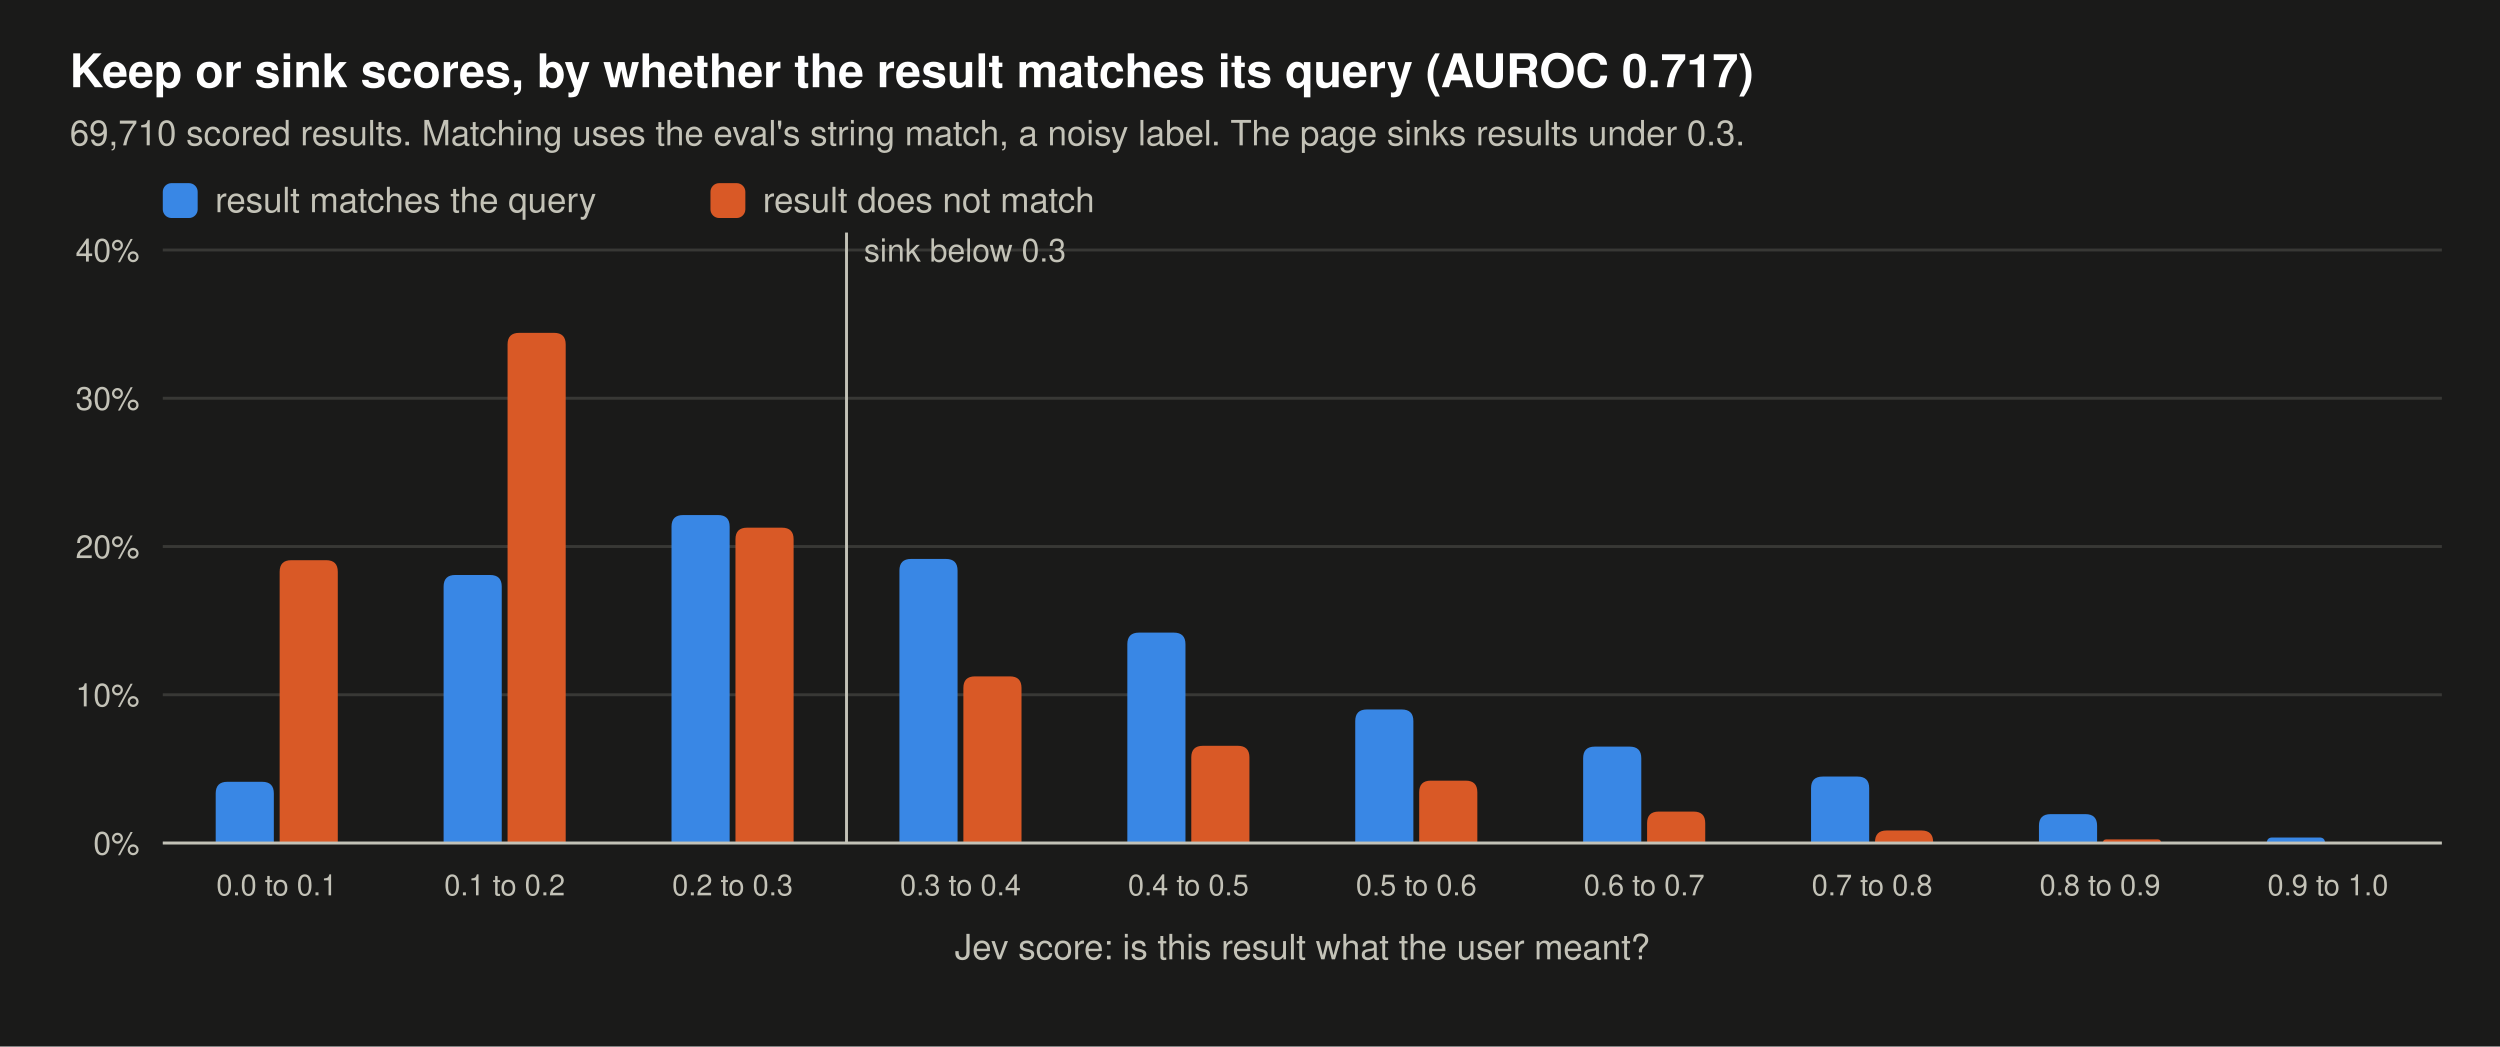
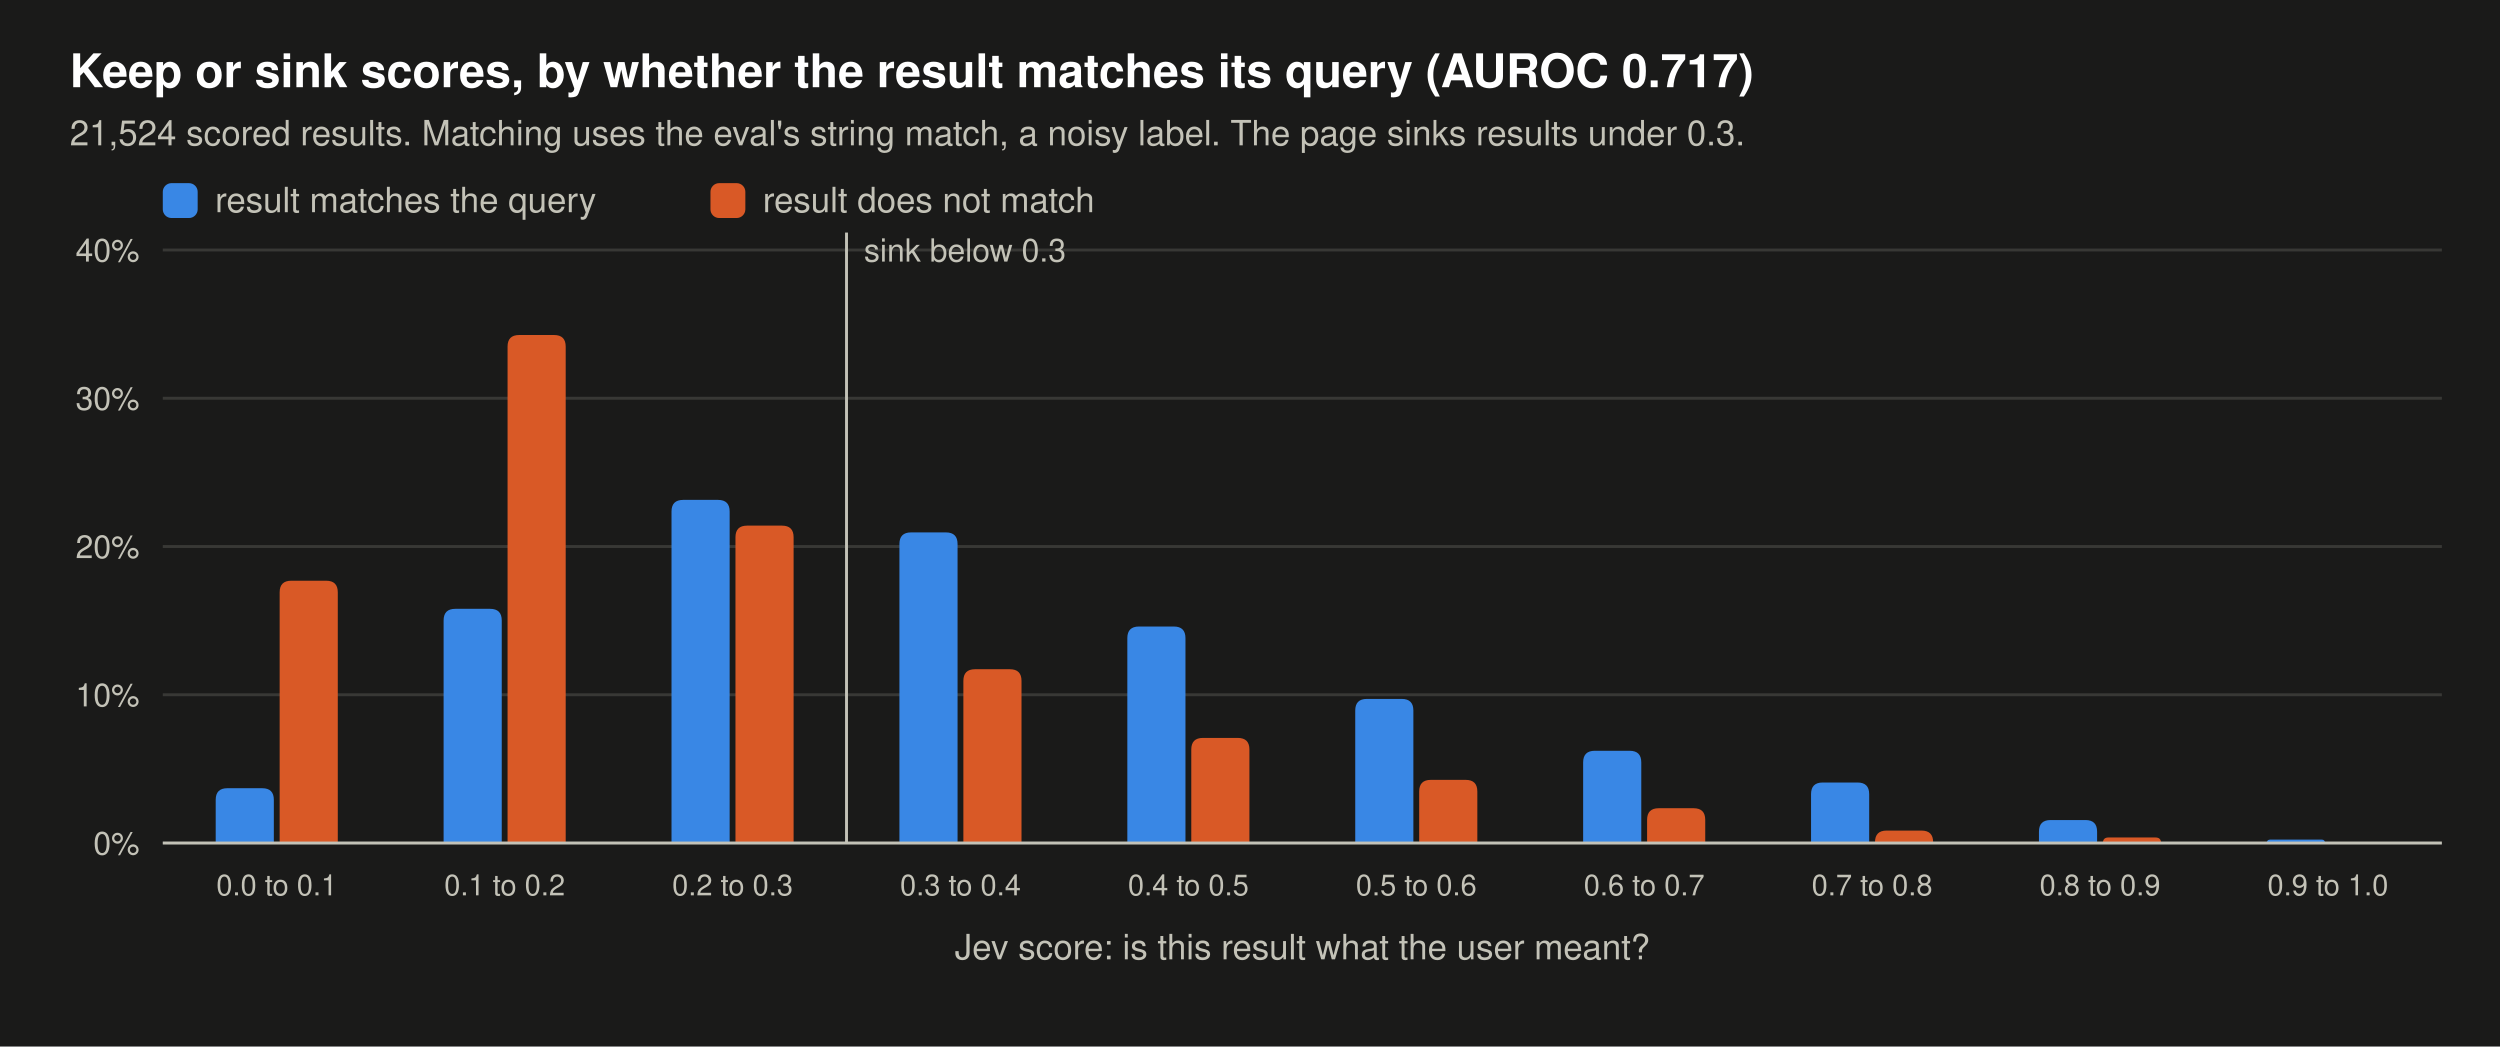
<svg xmlns="http://www.w3.org/2000/svg" width="860" height="360" viewBox="0 0 860 360" role="img" font-family="-apple-system, 'Segoe UI', Helvetica, Arial, sans-serif">
  <rect width="860" height="360" fill="#1a1a19" />
  <text x="24.0" y="30.0" font-size="16" fill="#ffffff" font-weight="600">Keep or sink scores, by whether the result matches its query (AUROC 0.717)</text>
-   <text x="24.0" y="50.0" font-size="12" fill="#c3c2b7">69,710 scored results. Matching uses the eval's string match, a noisy label. The page sinks results under 0.3.</text>
+   <text x="24.0" y="50.0" font-size="12" fill="#c3c2b7">21,524 scored results. Matching uses the eval's string match, a noisy label. The page sinks results under 0.3.</text>
  <rect x="56" y="63" width="12" height="12" rx="3" fill="#3987e5" />
  <text x="74.0" y="73.0" font-size="12" fill="#c3c2b7">result matches the query</text>
  <rect x="244.4" y="63" width="12" height="12" rx="3" fill="#d95926" />
  <text x="262.4" y="73.0" font-size="12" fill="#c3c2b7">result does not match</text>
  <line x1="56.0" y1="290.0" x2="840.0" y2="290.0" stroke="#383835" stroke-width="1" />
  <text x="48.0" y="294.0" font-size="11" fill="#c3c2b7" text-anchor="end">0%</text>
  <line x1="56.0" y1="239.0" x2="840.0" y2="239.0" stroke="#383835" stroke-width="1" />
  <text x="48.0" y="243.0" font-size="11" fill="#c3c2b7" text-anchor="end">10%</text>
  <line x1="56.0" y1="188.0" x2="840.0" y2="188.0" stroke="#383835" stroke-width="1" />
  <text x="48.0" y="192.0" font-size="11" fill="#c3c2b7" text-anchor="end">20%</text>
  <line x1="56.0" y1="137.0" x2="840.0" y2="137.0" stroke="#383835" stroke-width="1" />
  <text x="48.0" y="141.0" font-size="11" fill="#c3c2b7" text-anchor="end">30%</text>
  <line x1="56.0" y1="86.0" x2="840.0" y2="86.0" stroke="#383835" stroke-width="1" />
  <text x="48.0" y="90.0" font-size="11" fill="#c3c2b7" text-anchor="end">40%</text>
-   <path d="M74.2,290V272.94Q74.2,268.94 78.2,268.94H90.2Q94.2,268.94 94.2,272.94V290Z" fill="#3987e5" />
-   <path d="M96.2,290V196.703Q96.2,192.703 100.2,192.703H112.2Q116.2,192.703 116.2,196.703V290Z" fill="#d95926" />
+   <path d="M74.2,290V275.144Q74.2,271.144 78.2,271.144H90.2Q94.2,271.144 94.2,275.144V290Z" fill="#3987e5" />
+   <path d="M96.2,290V203.767Q96.2,199.767 100.2,199.767H112.2Q116.2,199.767 116.2,203.767V290Z" fill="#d95926" />
  <text x="95.2" y="308.0" font-size="10" fill="#c3c2b7" text-anchor="middle">0.0 to 0.1</text>
-   <path d="M152.6,290V201.796Q152.6,197.796 156.6,197.796H168.6Q172.6,197.796 172.6,201.796V290Z" fill="#3987e5" />
-   <path d="M174.6,290V118.502Q174.6,114.502 178.6,114.502H190.6Q194.6,114.502 194.6,118.502V290Z" fill="#d95926" />
+   <path d="M152.6,290V213.438Q152.6,209.438 156.6,209.438H168.6Q172.6,209.438 172.6,213.438V290Z" fill="#3987e5" />
+   <path d="M174.6,290V119.243Q174.6,115.243 178.6,115.243H190.6Q194.6,115.243 194.6,119.243V290Z" fill="#d95926" />
  <text x="173.6" y="308.0" font-size="10" fill="#c3c2b7" text-anchor="middle">0.1 to 0.2</text>
-   <path d="M231,290V181.177Q231,177.177 235,177.177H247Q251,177.177 251,181.177V290Z" fill="#3987e5" />
-   <path d="M253,290V185.519Q253,181.519 257,181.519H269Q273,181.519 273,185.519V290Z" fill="#d95926" />
+   <path d="M231,290V175.962Q231,171.962 235,171.962H247Q251,171.962 251,175.962V290Z" fill="#3987e5" />
+   <path d="M253,290V184.816Q253,180.816 257,180.816H269Q273,180.816 273,184.816V290Z" fill="#d95926" />
  <text x="252.0" y="308.0" font-size="10" fill="#c3c2b7" text-anchor="middle">0.2 to 0.3</text>
-   <path d="M309.4,290V196.274Q309.4,192.274 313.4,192.274H325.4Q329.4,192.274 329.4,196.274V290Z" fill="#3987e5" />
-   <path d="M331.4,290V236.671Q331.4,232.671 335.4,232.671H347.4Q351.4,232.671 351.4,236.671V290Z" fill="#d95926" />
+   <path d="M309.4,290V187.147Q309.4,183.147 313.4,183.147H325.4Q329.4,183.147 329.4,187.147V290Z" fill="#3987e5" />
+   <path d="M331.4,290V234.215Q331.4,230.215 335.4,230.215H347.4Q351.4,230.215 351.4,234.215V290Z" fill="#d95926" />
  <text x="330.4" y="308.0" font-size="10" fill="#c3c2b7" text-anchor="middle">0.3 to 0.4</text>
-   <path d="M387.8,290V221.619Q387.8,217.619 391.8,217.619H403.8Q407.8,217.619 407.8,221.619V290Z" fill="#3987e5" />
-   <path d="M409.8,290V260.556Q409.8,256.556 413.8,256.556H425.8Q429.8,256.556 429.8,260.556V290Z" fill="#d95926" />
+   <path d="M387.8,290V219.521Q387.8,215.521 391.8,215.521H403.8Q407.8,215.521 407.8,219.521V290Z" fill="#3987e5" />
+   <path d="M409.8,290V257.843Q409.8,253.843 413.8,253.843H425.8Q429.8,253.843 429.8,257.843V290Z" fill="#d95926" />
  <text x="408.8" y="308.0" font-size="10" fill="#c3c2b7" text-anchor="middle">0.4 to 0.5</text>
-   <path d="M466.2,290V248.058Q466.2,244.058 470.2,244.058H482.2Q486.2,244.058 486.2,248.058V290Z" fill="#3987e5" />
-   <path d="M488.2,290V272.542Q488.2,268.542 492.2,268.542H504.2Q508.2,268.542 508.2,272.542V290Z" fill="#d95926" />
+   <path d="M466.2,290V244.426Q466.2,240.426 470.2,240.426H482.2Q486.2,240.426 486.2,244.426V290Z" fill="#3987e5" />
+   <path d="M488.2,290V272.274Q488.2,268.274 492.2,268.274H504.2Q508.2,268.274 508.2,272.274V290Z" fill="#d95926" />
  <text x="487.2" y="308.0" font-size="10" fill="#c3c2b7" text-anchor="middle">0.5 to 0.6</text>
-   <path d="M544.6,290V260.836Q544.6,256.836 548.6,256.836H560.6Q564.6,256.836 564.6,260.836V290Z" fill="#3987e5" />
-   <path d="M566.6,290V283.184Q566.6,279.184 570.6,279.184H582.6Q586.6,279.184 586.6,283.184V290Z" fill="#d95926" />
+   <path d="M544.6,290V262.269Q544.6,258.269 548.6,258.269H560.6Q564.6,258.269 564.6,262.269V290Z" fill="#3987e5" />
+   <path d="M566.6,290V282.027Q566.6,278.027 570.6,278.027H582.6Q586.6,278.027 586.6,282.027V290Z" fill="#d95926" />
  <text x="565.6" y="308.0" font-size="10" fill="#c3c2b7" text-anchor="middle">0.6 to 0.7</text>
-   <path d="M623,290V271.139Q623,267.139 627,267.139H639Q643,267.139 643,271.139V290Z" fill="#3987e5" />
-   <path d="M645,290V289.687Q645,285.687 649,285.687H661Q665,285.687 665,289.687V290Z" fill="#d95926" />
+   <path d="M623,290V273.184Q623,269.184 627,269.184H639Q643,269.184 643,273.184V290Z" fill="#3987e5" />
+   <path d="M645,290V289.718Q645,285.718 649,285.718H661Q665,285.718 665,289.718V290Z" fill="#d95926" />
  <text x="644.0" y="308.0" font-size="10" fill="#c3c2b7" text-anchor="middle">0.7 to 0.8</text>
-   <path d="M701.4,290V284.061Q701.4,280.061 705.4,280.061H717.4Q721.4,280.061 721.4,284.061V290Z" fill="#3987e5" />
-   <path d="M723.4,290V290Q723.4,288.743 724.657,288.743H742.143Q743.4,288.743 743.4,290V290Z" fill="#d95926" />
+   <path d="M701.4,290V286.092Q701.4,282.092 705.4,282.092H717.4Q721.4,282.092 721.4,286.092V290Z" fill="#3987e5" />
+   <path d="M723.4,290V290Q723.4,288.097 725.303,288.097H741.497Q743.4,288.097 743.4,290V290Z" fill="#d95926" />
  <text x="722.4" y="308.0" font-size="10" fill="#c3c2b7" text-anchor="middle">0.8 to 0.9</text>
-   <path d="M779.8,290V290Q779.8,288.1 781.7,288.1H797.9Q799.8,288.1 799.8,290V290Z" fill="#3987e5" />
+   <path d="M779.8,290V290Q779.8,288.817 780.983,288.817H798.617Q799.8,288.817 799.8,290V290Z" fill="#3987e5" />
  <text x="800.8" y="308.0" font-size="10" fill="#c3c2b7" text-anchor="middle">0.9 to 1.0</text>
  <line x1="291.2" y1="80.0" x2="291.2" y2="290.0" stroke="#c3c2b7" stroke-width="1" />
  <text x="297.2" y="90.0" font-size="11" fill="#c3c2b7">sink below 0.3</text>
  <line x1="56.0" y1="290.0" x2="840.0" y2="290.0" stroke="#c3c2b7" stroke-width="1" />
  <text x="448.0" y="330.0" font-size="12" fill="#c3c2b7" text-anchor="middle">Jev score: is this result what the user meant?</text>
</svg>
